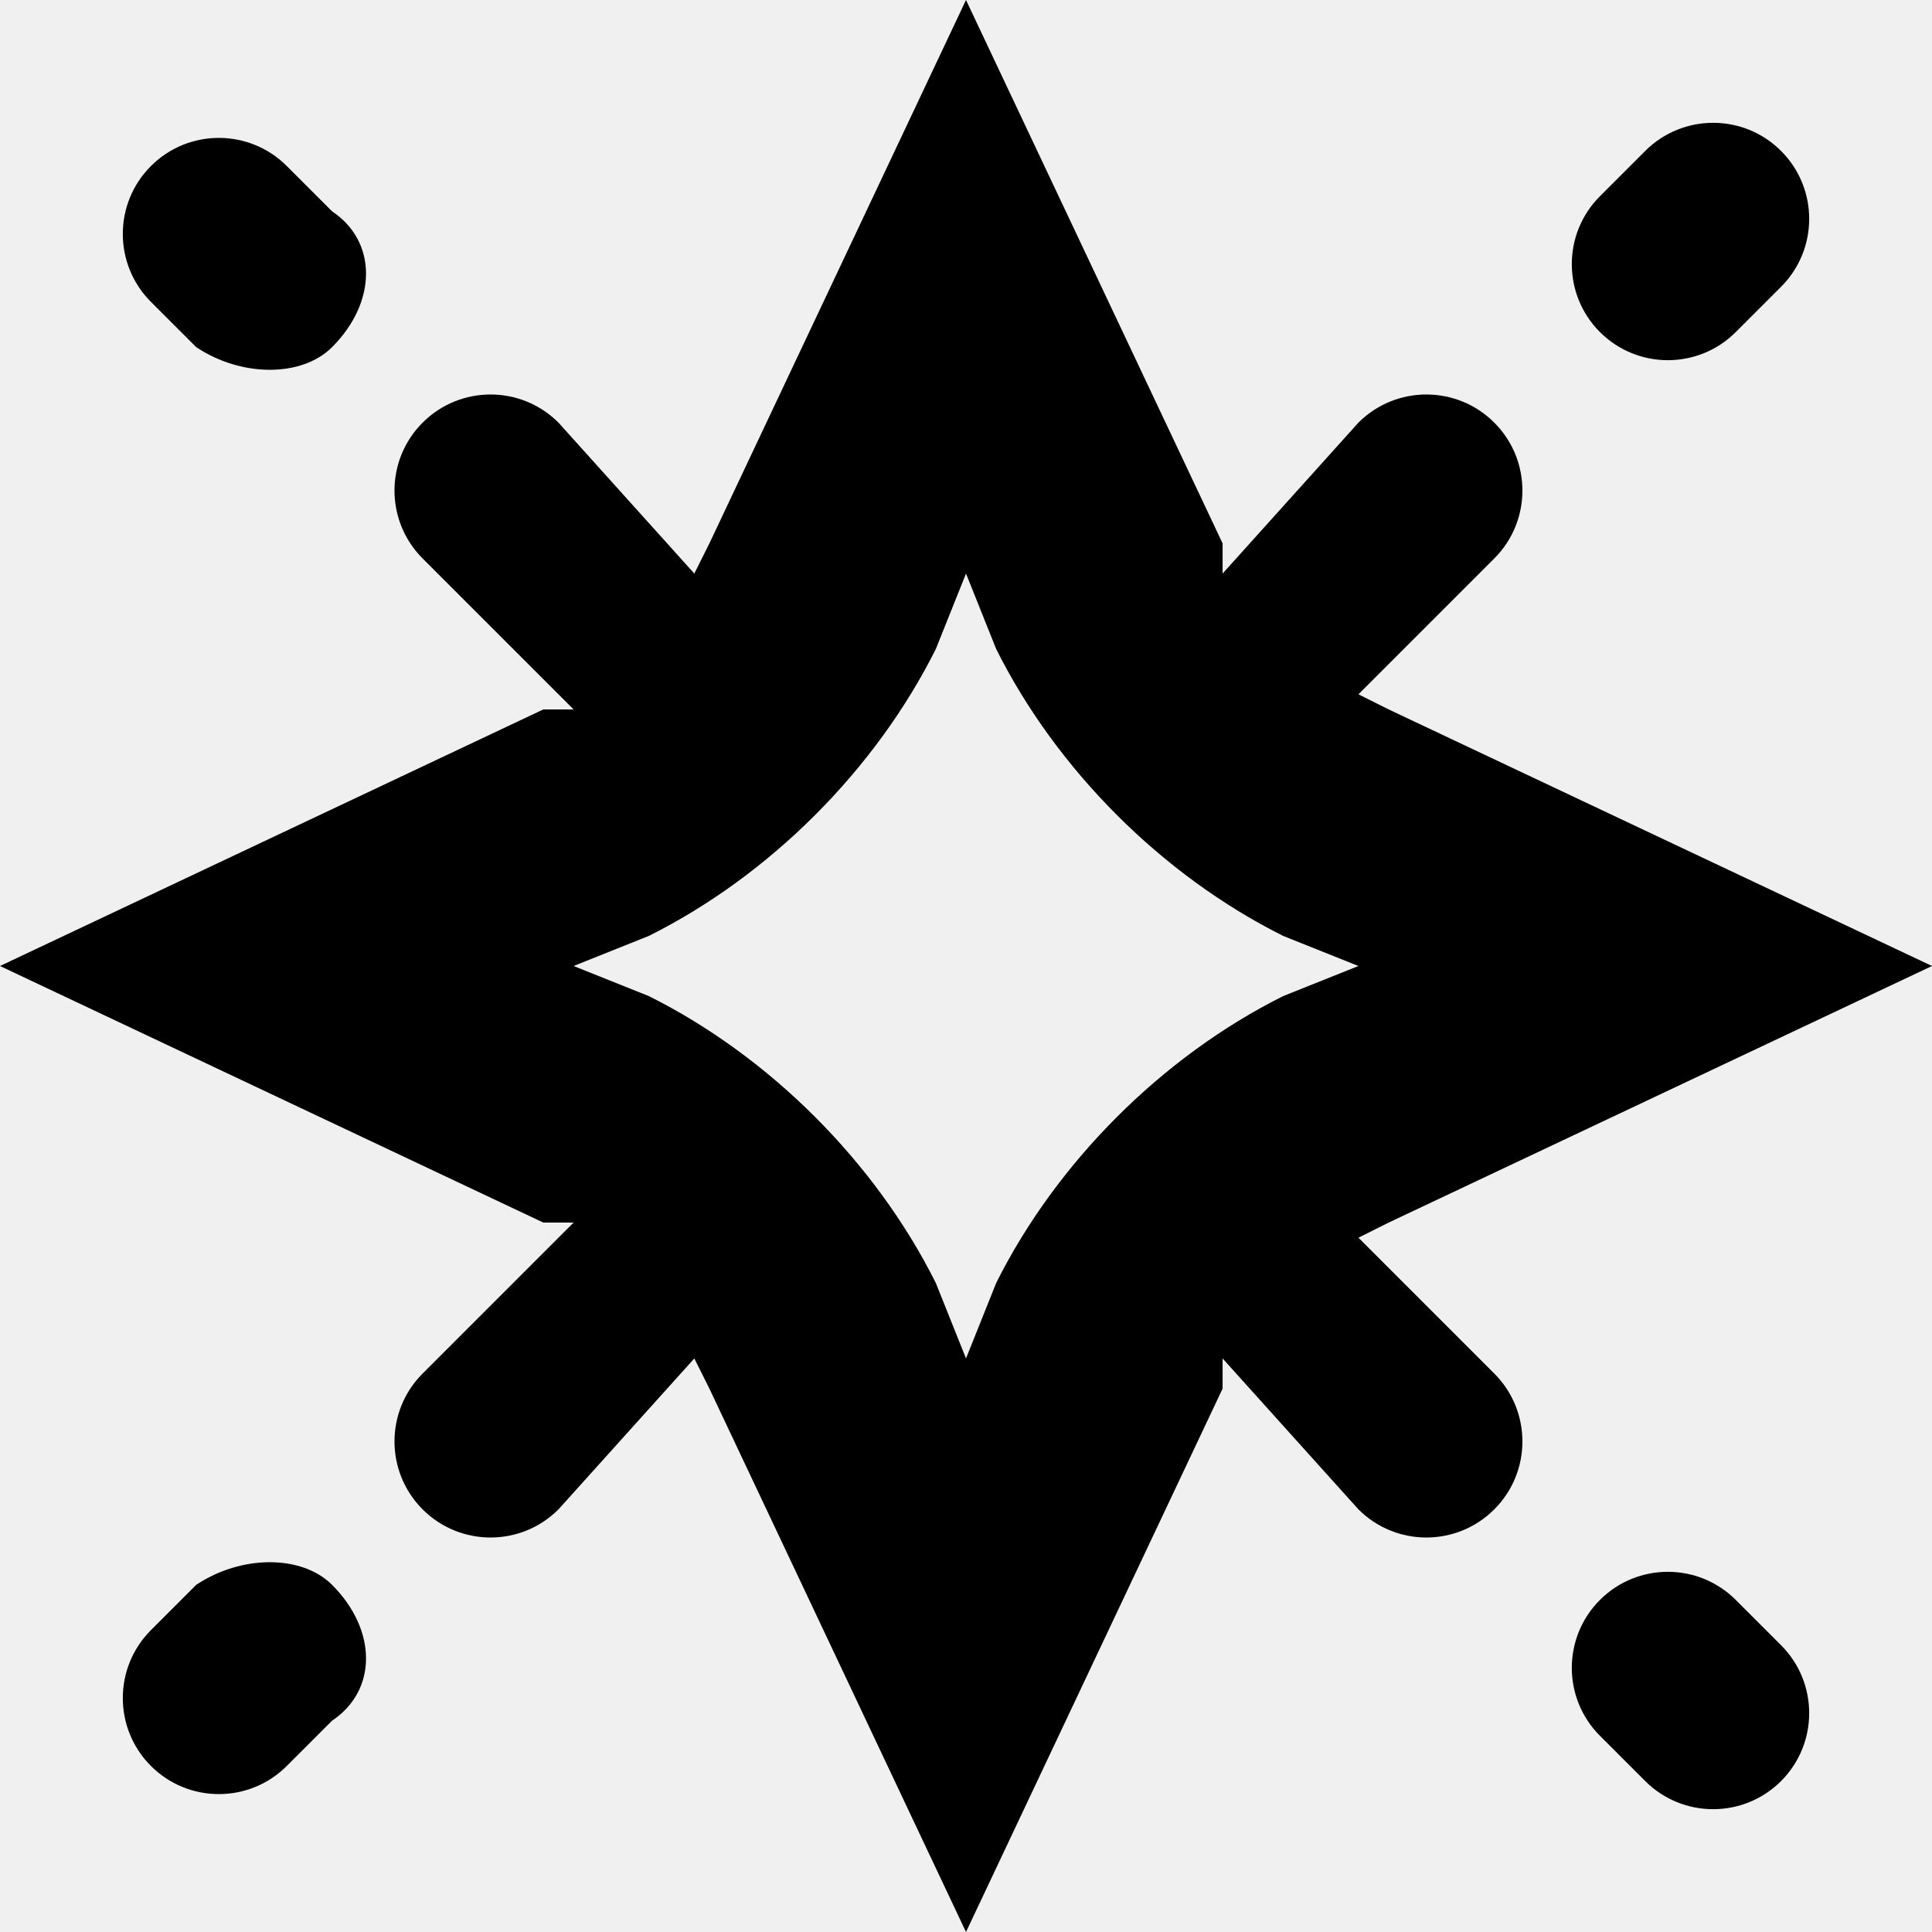
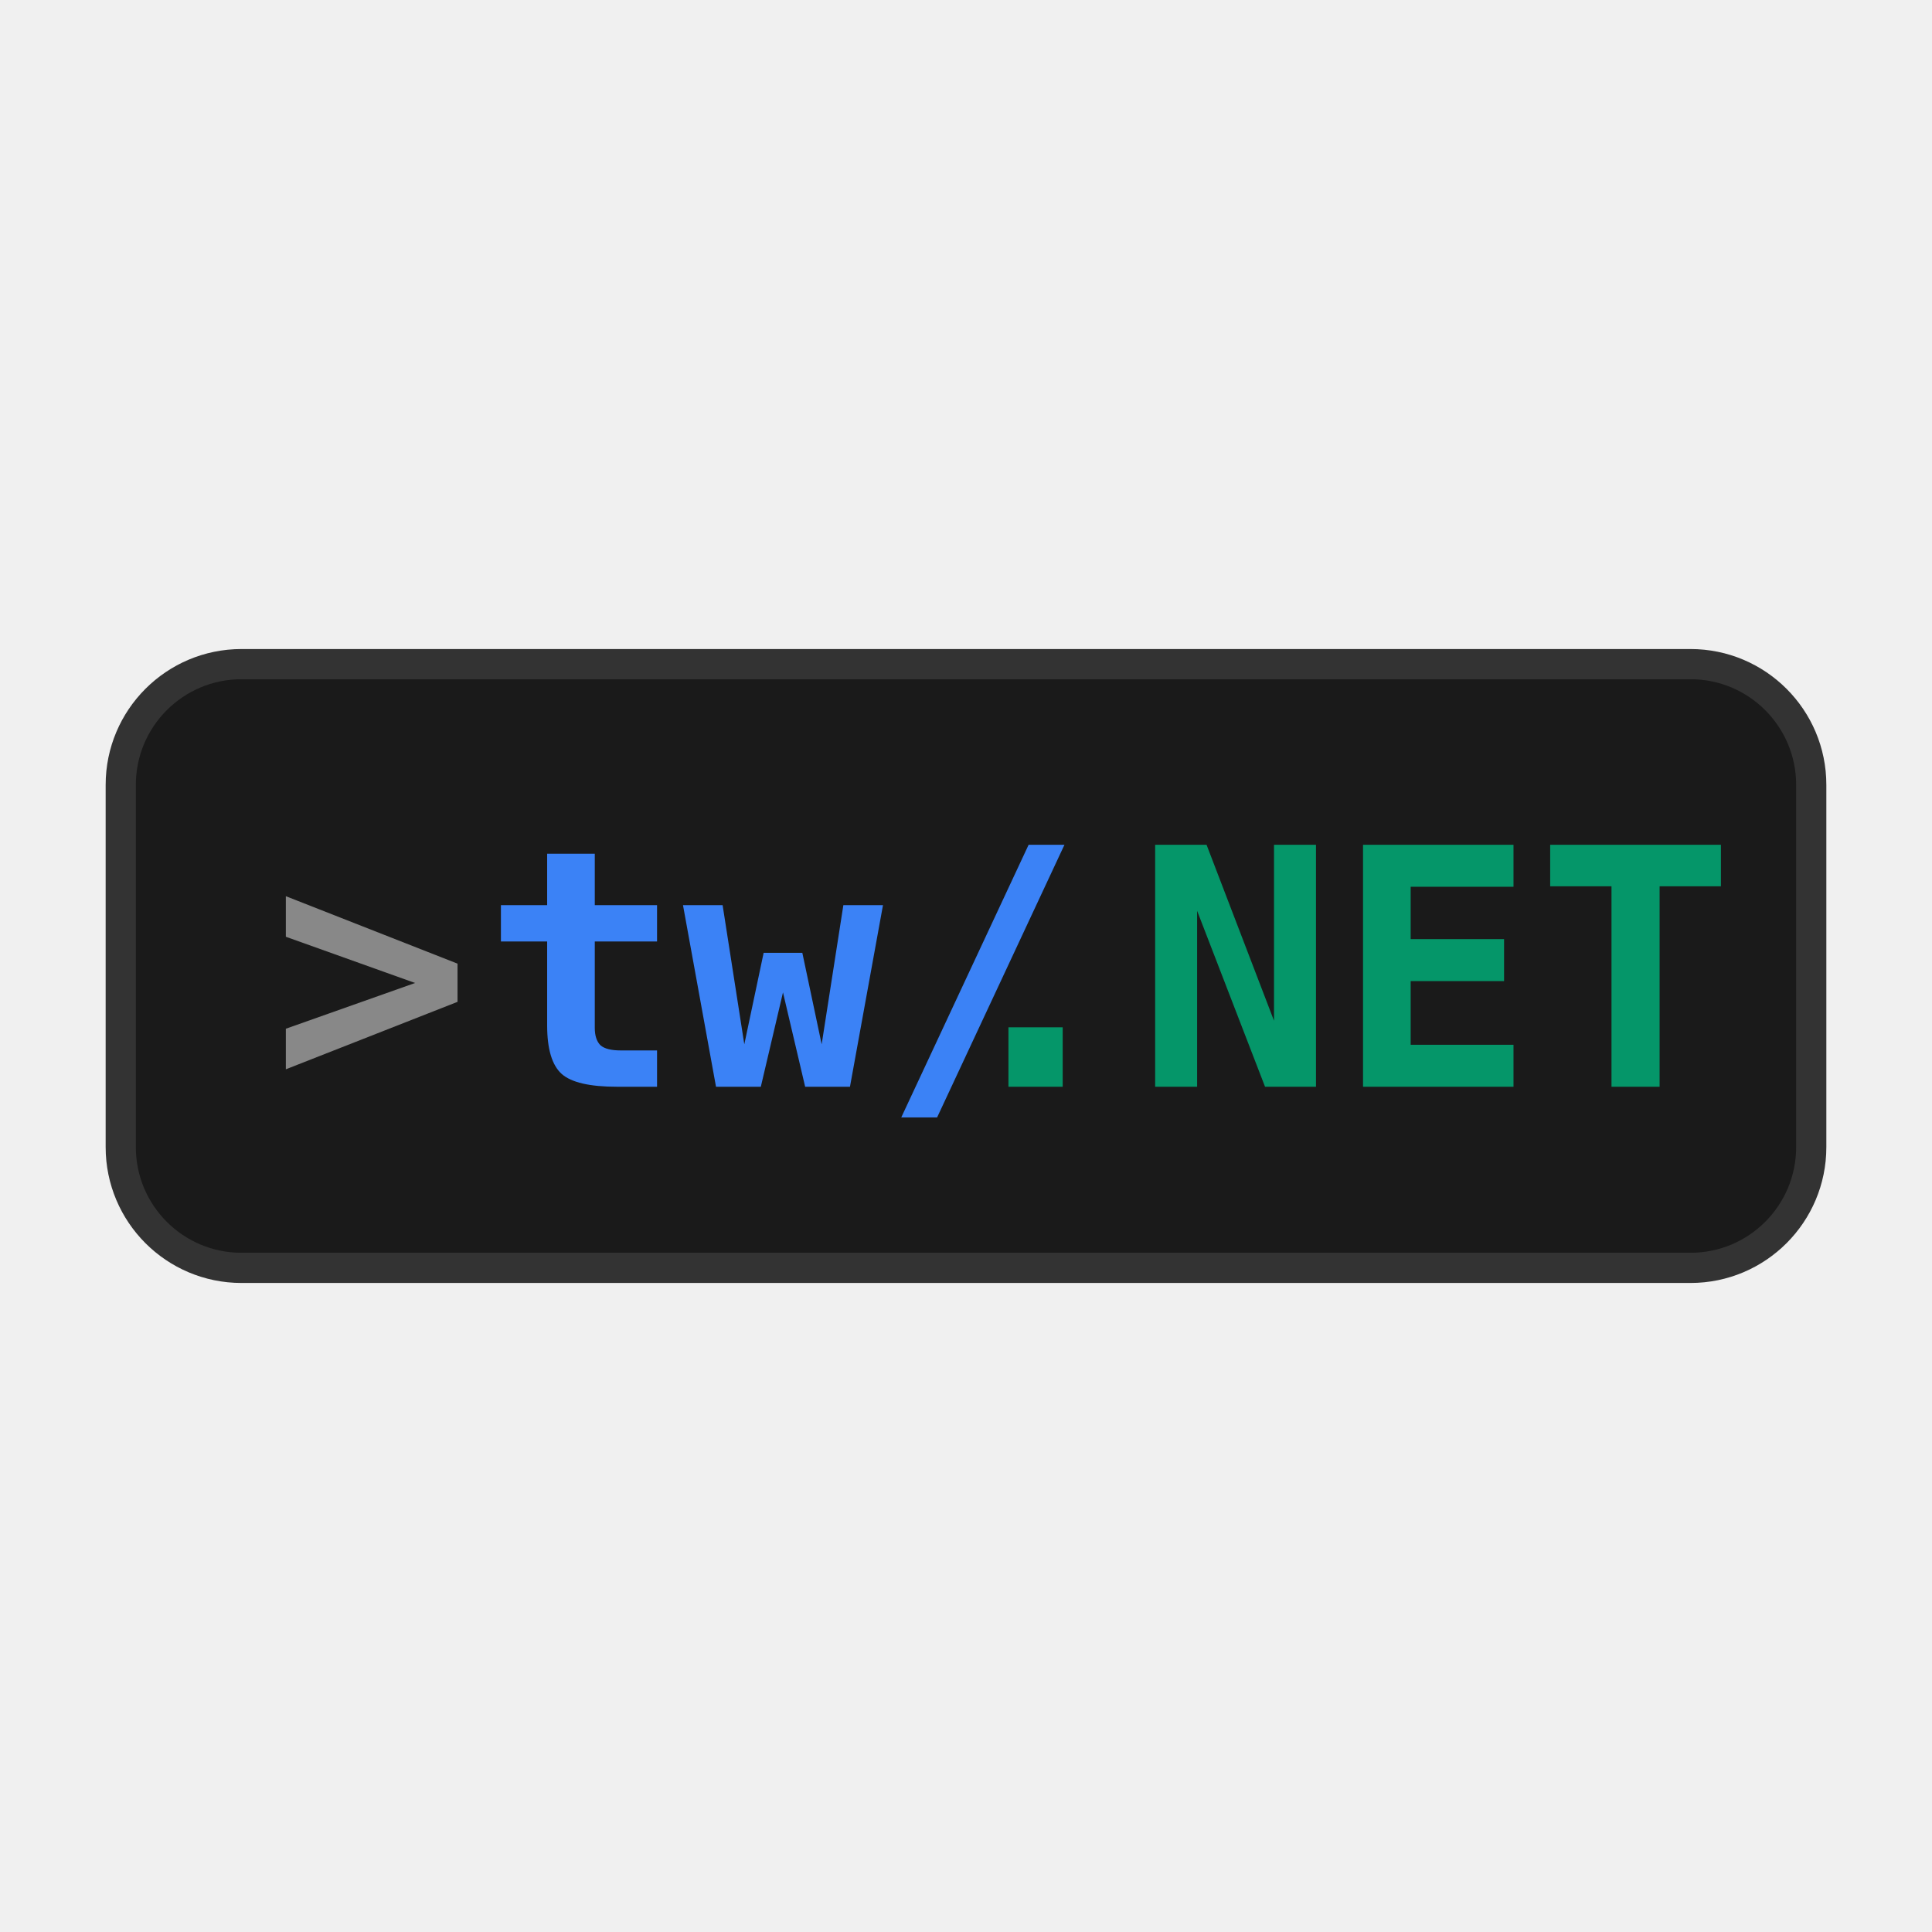
- <svg xmlns="http://www.w3.org/2000/svg" viewBox="0 0 128 128">
-   <path fill-rule="evenodd" d="M81 36 64 0 47 36l-1 2-9-10a6 6 0 0 0-9 9l10 10h-2L0 64l36 17h2L28 91a6 6 0 1 0 9 9l9-10 1 2 17 36 17-36v-2l9 10a6 6 0 1 0 9-9l-9-9 2-1 36-17-36-17-2-1 9-9a6 6 0 1 0-9-9l-9 10v-2Zm-17 2-2 5c-4 8-11 15-19 19l-5 2 5 2c8 4 15 11 19 19l2 5 2-5c4-8 11-15 19-19l5-2-5-2c-8-4-15-11-19-19l-2-5Z" clip-rule="evenodd" />
-   <path d="M118 19a6 6 0 0 0-9-9l-3 3a6 6 0 1 0 9 9l3-3Zm-96 4c-2 2-6 2-9 0l-3-3a6 6 0 1 1 9-9l3 3c3 2 3 6 0 9Zm0 82c-2-2-6-2-9 0l-3 3a6 6 0 1 0 9 9l3-3c3-2 3-6 0-9Zm96 4a6 6 0 0 1-9 9l-3-3a6 6 0 1 1 9-9l3 3Z" />
-   <style>path{fill:#000}@media (prefers-color-scheme:dark){path{fill:#fff}}</style>
+ <svg xmlns="http://www.w3.org/2000/svg" viewBox="0 0 64 64" width="64" height="64">
+   <rect x="4" y="22" width="56" height="20" rx="4" ry="4" fill="#1a1a1a" stroke="#333333" stroke-width="1" />
+   <text x="9" y="36" font-family="monospace" font-size="11" font-weight="bold" fill="#888888">&gt;</text>
+   <text x="16" y="36" font-family="monospace" font-size="11" font-weight="bold" fill="#3b82f6">tw/</text>
+   <text x="31" y="36" font-family="monospace" font-size="11" font-weight="bold" fill="#059669">.NET</text>
</svg>
